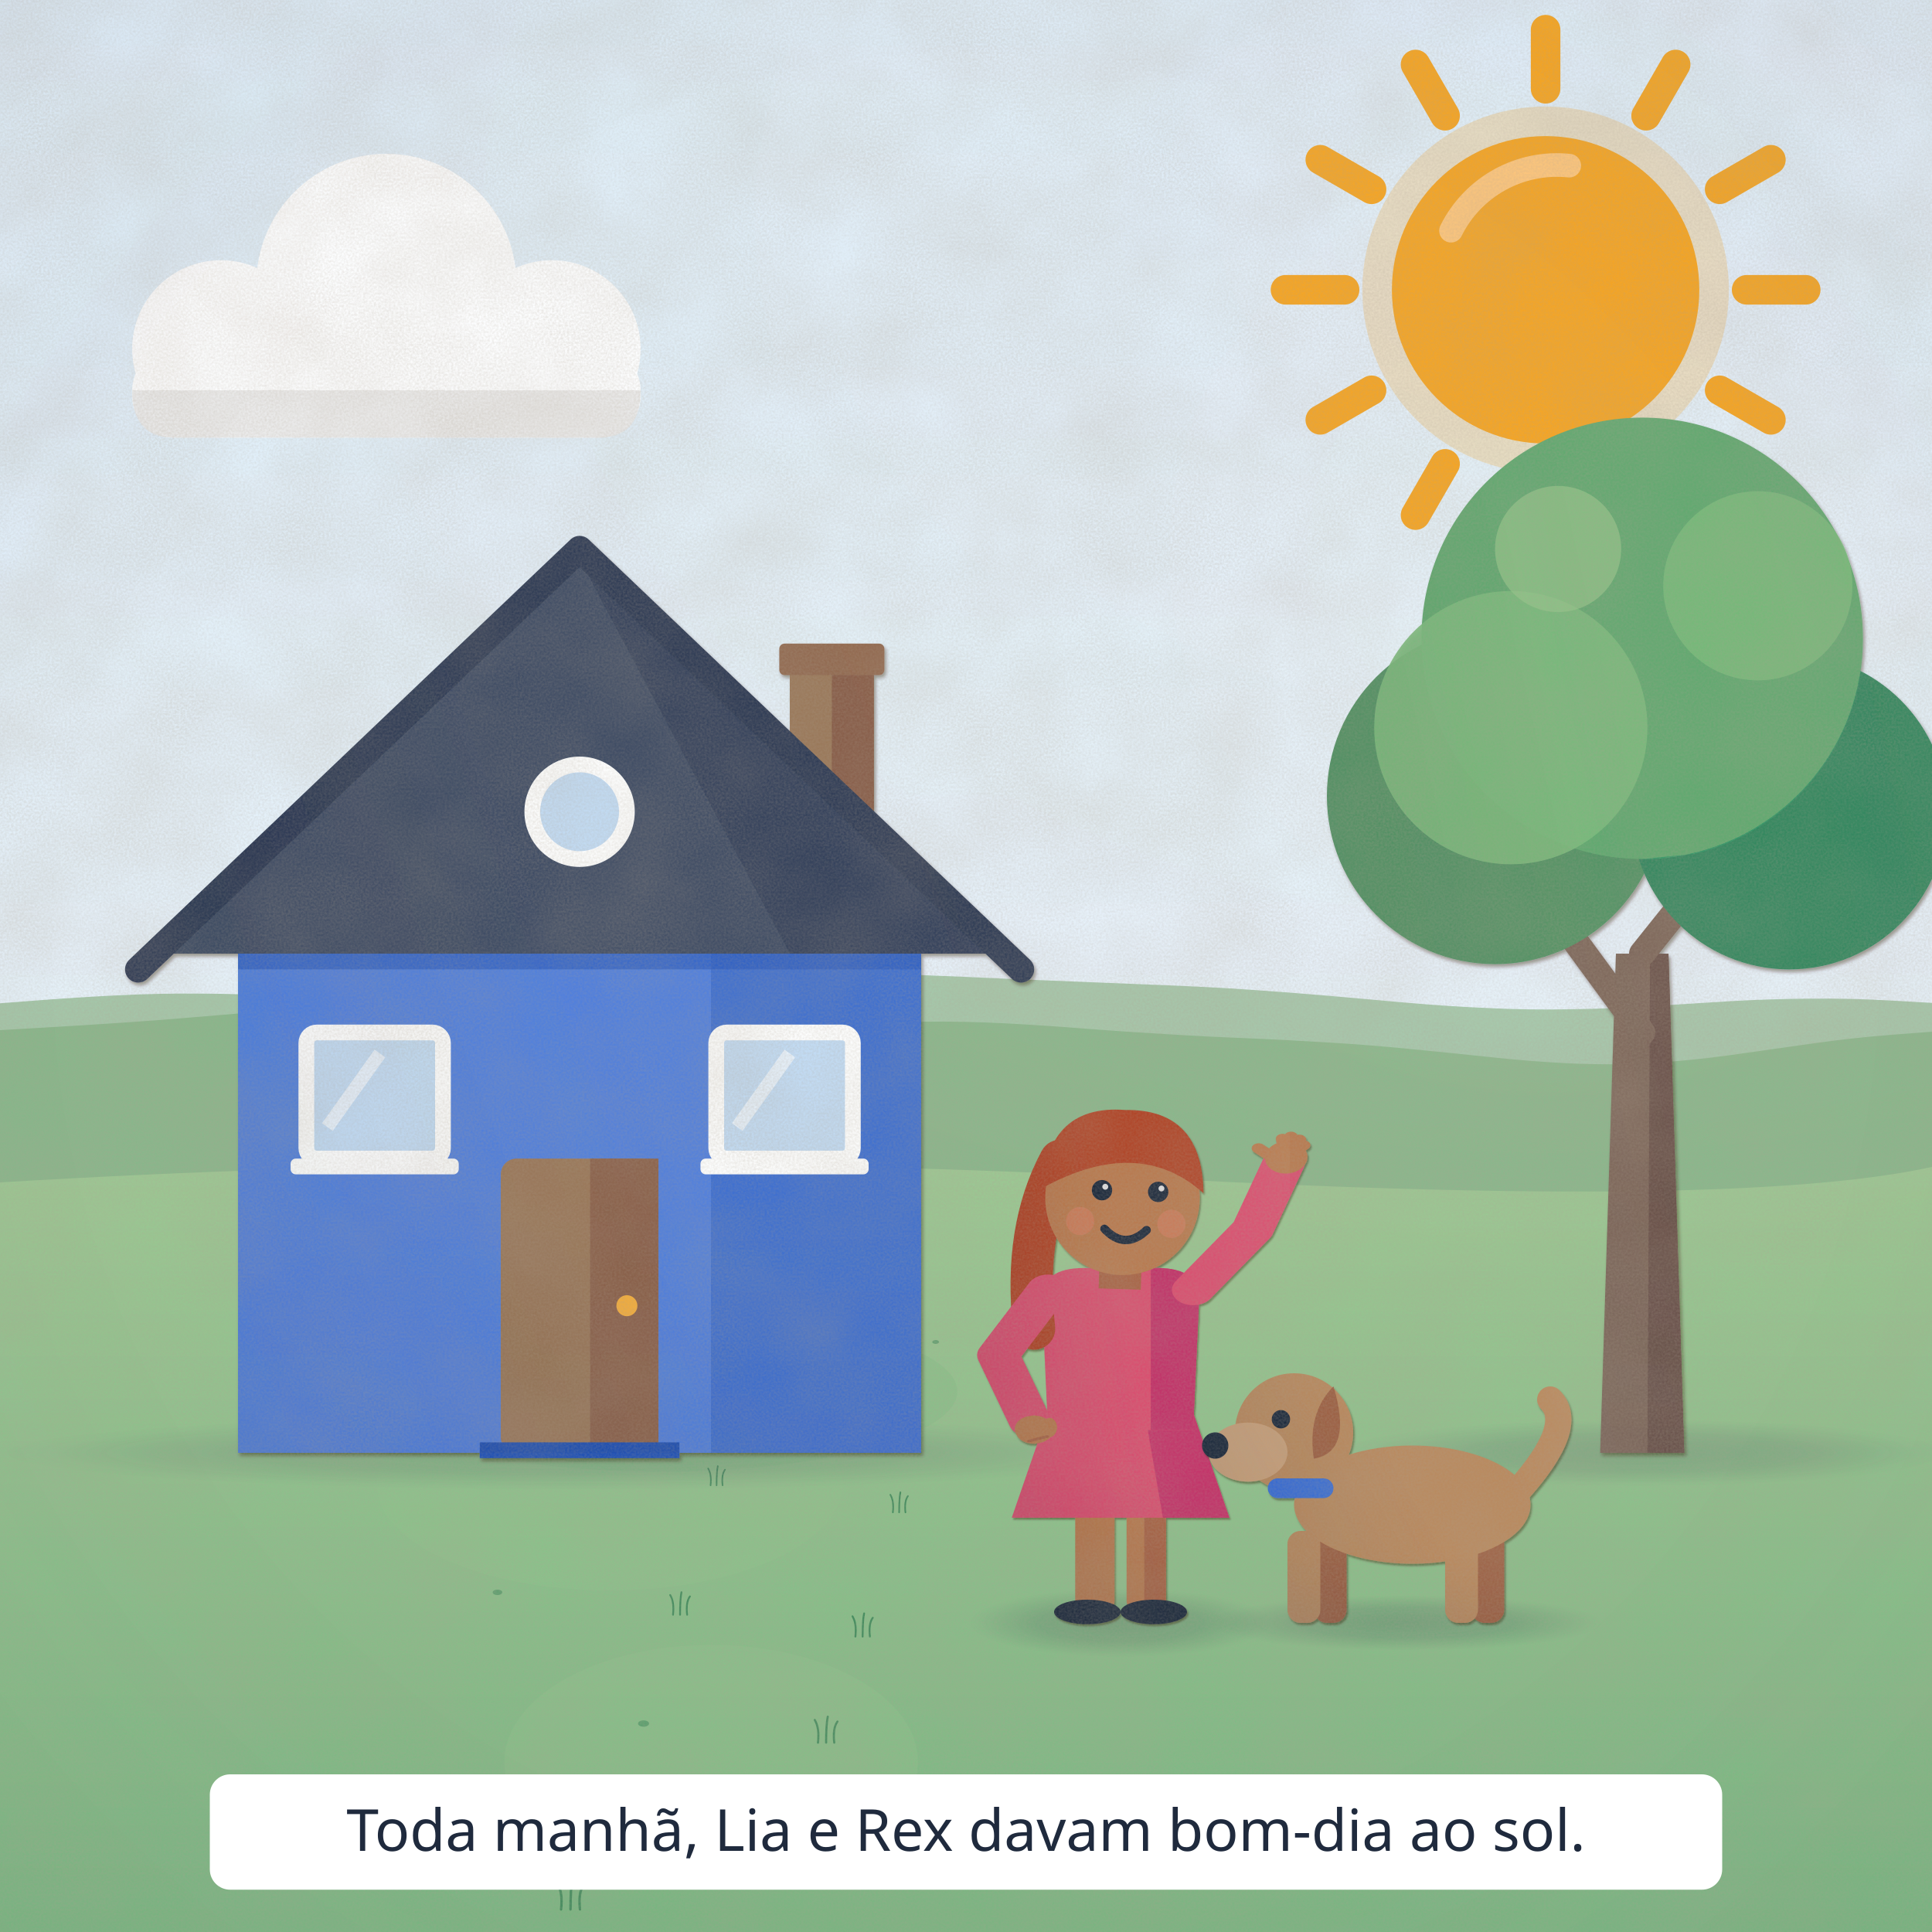
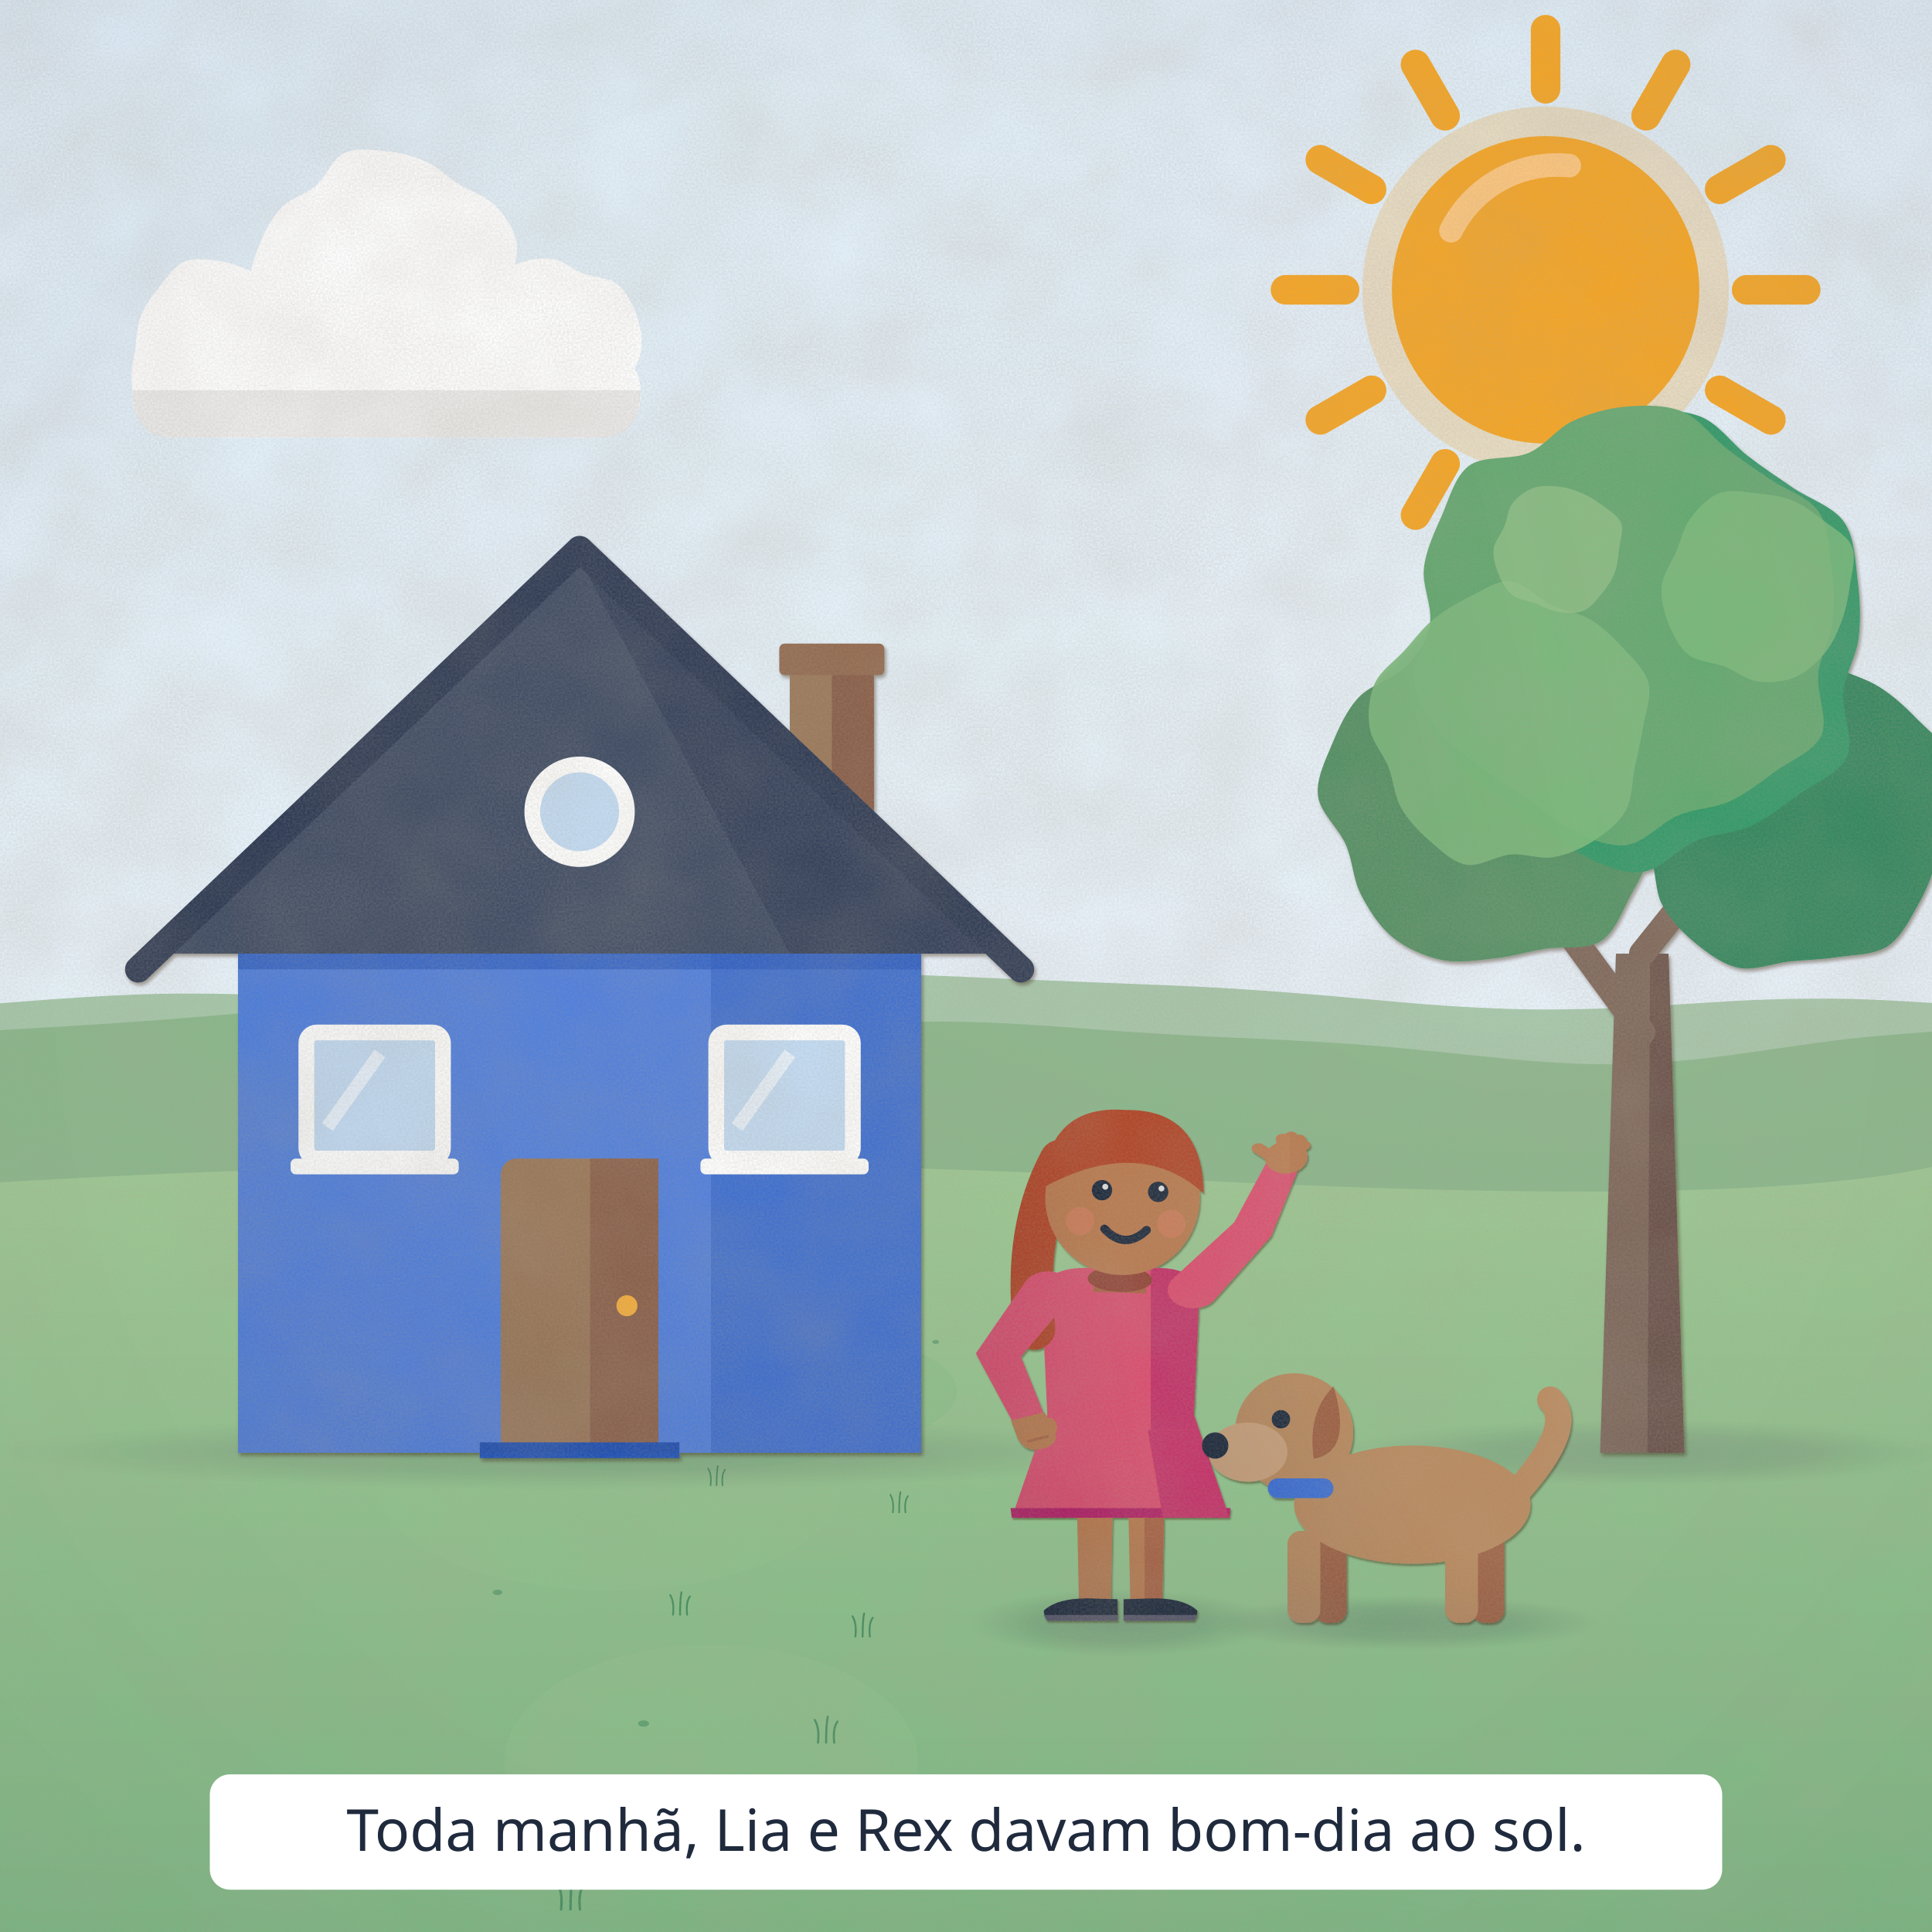
<svg xmlns="http://www.w3.org/2000/svg" width="1000" height="1000" viewBox="0 0 1000 1000">
  <defs>
    <linearGradient id="sky" x1="0" y1="0" x2="0" y2="1">
      <stop offset="0" stop-color="#DCEBF7" />
      <stop offset="0.55" stop-color="#e6f1f9" />
      <stop offset="0.85" stop-color="#EFF6FC" />
      <stop offset="1" stop-color="#EEF5FB" />
    </linearGradient>
    <linearGradient id="ground" x1="0" y1="0" x2="0" y2="1">
      <stop offset="0" stop-color="#9CC793" />
      <stop offset="1" stop-color="#7AB582" />
    </linearGradient>
    <radialGradient id="cshadow">
      <stop offset="0" stop-color="rgb(31,42,61)" stop-opacity="0.195" />
      <stop offset="0.55" stop-color="rgb(31,42,61)" stop-opacity="0.143" />
      <stop offset="1" stop-color="rgb(31,42,61)" stop-opacity="0" />
    </radialGradient>
    <filter id="hazeFar" color-interpolation-filters="sRGB">
      <feColorMatrix type="matrix" values="0.68 0 0 0 0.299 0 0.68 0 0 0.307 0 0 0.68 0 0.315 0 0 0 1 0" />
    </filter>
    <filter id="hazeMid" color-interpolation-filters="sRGB">
      <feColorMatrix type="matrix" values="0.87 0 0 0 0.121 0 0.87 0 0 0.125 0 0 0.87 0 0.128 0 0 0 1 0" />
    </filter>
    <linearGradient id="lgLight" x1="1" y1="0" x2="0" y2="0.35">
      <stop offset="0" stop-color="#FFF4DE" stop-opacity="0.047" />
      <stop offset="0.42" stop-color="#FFF4DE" stop-opacity="0" />
    </linearGradient>
    <linearGradient id="lgShade" x1="1" y1="0" x2="0" y2="0.35">
      <stop offset="0.6" stop-color="rgb(31,42,61)" stop-opacity="0" />
      <stop offset="1" stop-color="rgb(31,42,61)" stop-opacity="0.090" />
    </linearGradient>
    <linearGradient id="lgAO" x1="0" y1="0" x2="0" y2="1">
      <stop offset="0.72" stop-color="rgb(31,42,61)" stop-opacity="0" />
      <stop offset="1" stop-color="rgb(31,42,61)" stop-opacity="0.058" />
    </linearGradient>
    <filter id="toWhite" color-interpolation-filters="sRGB">
      <feColorMatrix values="0 0 0 0 1 0 0 0 0 1 0 0 0 0 1 0 0 0 1 0" />
    </filter>
    <filter id="castF" x="-30%" y="-30%" width="160%" height="160%" color-interpolation-filters="sRGB">
      <feColorMatrix values="0 0 0 0 0.122 0 0 0 0 0.165 0 0 0 0 0.239 0 0 0 1 0" />
      <feGaussianBlur stdDeviation="3.0" />
    </filter>
    <clipPath id="groundClip">
      <rect y="600.0" width="1000" height="1000" />
    </clipPath>
    <radialGradient id="glow" cx="0.8" cy="0.15" r="0.75">
      <stop offset="0" stop-color="#FFF4DE" stop-opacity="0.099" />
      <stop offset="1" stop-color="#FFF4DE" stop-opacity="0" />
    </radialGradient>
    <linearGradient id="falloff" x1="1" y1="0" x2="0" y2="0">
      <stop offset="0.35" stop-color="rgb(31,42,61)" stop-opacity="0" />
      <stop offset="1" stop-color="rgb(31,42,61)" stop-opacity="0.023" />
    </linearGradient>
    <radialGradient id="sunGlow" cx="0.800" cy="0.288" r="0.32">
      <stop offset="0" stop-color="#FFF4DE" stop-opacity="0.068" />
      <stop offset="0.45" stop-color="#FFF4DE" stop-opacity="0.025" />
      <stop offset="1" stop-color="#FFF4DE" stop-opacity="0" />
    </radialGradient>
    <radialGradient id="vignette" cx="0.5" cy="0.5" r="0.75">
      <stop offset="0.6" stop-color="rgb(31,42,61)" stop-opacity="0" />
      <stop offset="1" stop-color="rgb(31,42,61)" stop-opacity="0.031" />
    </radialGradient>
  </defs>
  <rect width="1000" height="1000" fill="url(#sky)" />
  <path d="M 0 519.3 Q 0.0 519.3 20.8 517.7 Q 41.7 516.1 62.5 515.1 Q 83.3 514.1 104.2 514.3 Q 125.0 514.4 145.8 515.5 Q 166.7 516.6 187.5 517.6 Q 208.3 518.7 229.2 518.7 Q 250.0 518.7 270.8 517.2 Q 291.7 515.7 312.5 513.3 Q 333.3 510.9 354.2 508.6 Q 375.0 506.4 395.8 505.1 Q 416.7 503.9 437.5 503.9 Q 458.3 504.0 479.2 504.8 Q 500.0 505.6 520.8 506.6 Q 541.7 507.5 562.5 508.3 Q 583.3 509.1 604.2 510.0 Q 625.0 510.8 645.8 512.2 Q 666.7 513.6 687.5 515.4 Q 708.3 517.3 729.2 519.1 Q 750.0 520.9 770.8 521.8 Q 791.7 522.8 812.5 522.4 Q 833.3 522.1 854.2 520.8 Q 875.0 519.5 895.8 518.2 Q 916.7 517.0 937.5 516.9 Q 958.3 516.7 979.2 517.9 L 1000.0 519.1 L 1000.0 1000.0 L 0 1000.0 Z" fill="#a4c6a9" />
  <path d="M 0 533.2 Q 0.0 533.2 20.8 532.0 Q 41.7 530.8 62.5 529.4 Q 83.3 528.0 104.2 526.2 Q 125.0 524.4 145.8 522.8 Q 166.7 521.1 187.5 520.9 Q 208.3 520.6 229.2 522.2 Q 250.0 523.9 270.8 526.6 Q 291.7 529.3 312.5 531.4 Q 333.3 533.6 354.2 533.9 Q 375.0 534.3 395.8 533.0 Q 416.7 531.8 437.5 530.4 Q 458.3 529.1 479.2 528.8 Q 500.0 528.6 520.8 529.7 Q 541.7 530.8 562.5 532.5 Q 583.3 534.1 604.2 535.3 Q 625.0 536.6 645.8 537.4 Q 666.7 538.3 687.5 539.6 Q 708.3 540.8 729.2 542.9 Q 750.0 544.9 770.8 547.1 Q 791.7 549.4 812.5 550.4 Q 833.3 551.4 854.2 550.2 Q 875.0 549.0 895.8 546.1 Q 916.7 543.2 937.5 540.2 Q 958.3 537.2 979.2 535.6 L 1000.0 534.0 L 1000.0 1000.0 L 0 1000.0 Z" fill="#89b68b" />
  <path d="M0 612 Q300 594 600 610 T1000 604 L1000 1000 L0 1000 Z" fill="url(#ground)" />
  <ellipse cx="315.5" cy="768.6" rx="120.3" ry="54.6" fill="#91C28D" fill-opacity="0.35" stroke-opacity="0.35" />
  <ellipse cx="341.8" cy="720.2" rx="153.7" ry="41.5" fill="#80B984" fill-opacity="0.35" stroke-opacity="0.35" />
  <ellipse cx="368.1" cy="911.8" rx="107.0" ry="60.4" fill="#91C28D" fill-opacity="0.35" stroke-opacity="0.35" />
  <g transform="translate(257.5 824.2) scale(0.71)">
    <ellipse cx="0" cy="0" rx="3.5" ry="2" fill="#448D5F" fill-opacity="0.6" stroke-opacity="0.6" />
  </g>
  <g transform="translate(295.3 988.3) scale(0.98)">
    <path d="M -5 0 Q -4 -9 -7 -14 M 0 0 Q 0 -11 1 -16 M 5 0 Q 4 -9 7 -13" stroke="#448D5F" stroke-width="1.3" fill="none" stroke-linecap="round" />
  </g>
  <g transform="translate(314.2 942.3) scale(0.91)">
    <path d="M -5 0 Q -4 -9 -7 -14 M 0 0 Q 0 -11 1 -16 M 5 0 Q 4 -9 7 -13" stroke="#448D5F" stroke-width="1.3" fill="none" stroke-linecap="round" />
  </g>
  <g transform="translate(333.1 892.1) scale(0.82)">
    <ellipse cx="0" cy="0" rx="3.5" ry="2" fill="#448D5F" fill-opacity="0.6" stroke-opacity="0.6" />
  </g>
  <g transform="translate(352.0 835.8) scale(0.73)">
    <path d="M -5 0 Q -4 -9 -7 -14 M 0 0 Q 0 -11 1 -16 M 5 0 Q 4 -9 7 -13" stroke="#448D5F" stroke-width="1.3" fill="none" stroke-linecap="round" />
  </g>
  <g transform="translate(370.9 768.8) scale(0.62)">
    <path d="M -5 0 Q -4 -9 -7 -14 M 0 0 Q 0 -11 1 -16 M 5 0 Q 4 -9 7 -13" stroke="#448D5F" stroke-width="1.3" fill="none" stroke-linecap="round" />
  </g>
  <g transform="translate(389.8 668.0) scale(0.46)">
    <path d="M -5 0 Q -4 -9 -7 -14 M 0 0 Q 0 -11 1 -16 M 5 0 Q 4 -9 7 -13" stroke="#448D5F" stroke-width="1.3" fill="none" stroke-linecap="round" />
  </g>
  <g transform="translate(408.7 951.3) scale(0.92)">
    <ellipse cx="0" cy="0" rx="3.5" ry="2" fill="#448D5F" fill-opacity="0.6" stroke-opacity="0.6" />
  </g>
  <g transform="translate(427.6 902.0) scale(0.84)">
    <path d="M -5 0 Q -4 -9 -7 -14 M 0 0 Q 0 -11 1 -16 M 5 0 Q 4 -9 7 -13" stroke="#448D5F" stroke-width="1.3" fill="none" stroke-linecap="round" />
  </g>
  <g transform="translate(446.5 847.1) scale(0.75)">
    <path d="M -5 0 Q -4 -9 -7 -14 M 0 0 Q 0 -11 1 -16 M 5 0 Q 4 -9 7 -13" stroke="#448D5F" stroke-width="1.3" fill="none" stroke-linecap="round" />
  </g>
  <g transform="translate(465.4 782.8) scale(0.65)">
    <path d="M -5 0 Q -4 -9 -7 -14 M 0 0 Q 0 -11 1 -16 M 5 0 Q 4 -9 7 -13" stroke="#448D5F" stroke-width="1.3" fill="none" stroke-linecap="round" />
  </g>
  <g transform="translate(484.3 694.6) scale(0.50)">
    <ellipse cx="0" cy="0" rx="3.5" ry="2" fill="#448D5F" fill-opacity="0.6" stroke-opacity="0.6" />
  </g>
  <g transform="translate(503.2 960.1) scale(0.94)">
    <path d="M -5 0 Q -4 -9 -7 -14 M 0 0 Q 0 -11 1 -16 M 5 0 Q 4 -9 7 -13" stroke="#448D5F" stroke-width="1.3" fill="none" stroke-linecap="round" />
  </g>
  <rect width="1000" height="750" fill="url(#glow)" style="mix-blend-mode: screen;" />
  <rect width="1000" height="1000" fill="url(#sunGlow)" style="mix-blend-mode: screen;" />
  <g style="isolation: isolate;">
    <g id="sol" transform="translate(800.0 287.7) scale(3.060)">
      <g id="b_sol">
        <circle cx="0" cy="-45" r="31" fill="#F5A524" fill-opacity="0.25" stroke-opacity="0.25" />
        <path d="M34 -45 L44 -45" stroke="#F5A524" stroke-width="5" stroke-linecap="round" />
        <path d="M29.44 -28 L38.11 -23" stroke="#F5A524" stroke-width="5" stroke-linecap="round" />
        <path d="M17 -15.56 L22 -6.89" stroke="#F5A524" stroke-width="5" stroke-linecap="round" />
        <path d="M0 -11 L0 -1" stroke="#F5A524" stroke-width="5" stroke-linecap="round" />
        <path d="M-17 -15.56 L-22 -6.89" stroke="#F5A524" stroke-width="5" stroke-linecap="round" />
        <path d="M-29.44 -28 L-38.11 -23" stroke="#F5A524" stroke-width="5" stroke-linecap="round" />
        <path d="M-34 -45 L-44 -45" stroke="#F5A524" stroke-width="5" stroke-linecap="round" />
        <path d="M-29.44 -62 L-38.11 -67" stroke="#F5A524" stroke-width="5" stroke-linecap="round" />
        <path d="M-17 -74.44 L-22 -83.11" stroke="#F5A524" stroke-width="5" stroke-linecap="round" />
        <path d="M0 -79 L0 -89" stroke="#F5A524" stroke-width="5" stroke-linecap="round" />
        <path d="M17 -74.44 L22 -83.11" stroke="#F5A524" stroke-width="5" stroke-linecap="round" />
        <path d="M29.44 -62 L38.11 -67" stroke="#F5A524" stroke-width="5" stroke-linecap="round" />
        <circle cx="0" cy="-45" r="26" fill="#F5A524" />
        <path d="M-16 -55 A20 20 0 0 1 4 -66" stroke="#FFC77C" stroke-width="4" fill="none" stroke-linecap="round" />
      </g>
    </g>
  </g>
  <g style="isolation: isolate;">
    <g id="nuvem" transform="translate(200.0 226.5) scale(3.060)">
      <g id="b_nuvem">
-         <g fill="#FFFFFF" opacity="0.94">
-           <circle cx="-28" cy="-15" r="15" />
-           <circle cx="0" cy="-26" r="22" />
-           <circle cx="28" cy="-15" r="15" />
-           <rect x="-43" y="-15" width="86" height="15" rx="7" />
+         <g opacity="0.94">
+           <path d="M-12.7 -15C-12.95 -13.14 -14.51 -11.53 -15.23 -9.71C-15.96 -7.89 -15.93 -5.58 -17.07 -4.07C-18.2 -2.55 -20.23 -1.31 -22.05 -0.64C-23.87 0.03 -26.09 0.14 -28 -0.05C-29.91 -0.24 -31.73 -1.03 -33.48 -1.77C-35.23 -2.51 -36.95 -3.3 -38.52 -4.48C-40.09 -5.66 -42.24 -7.08 -42.9 -8.83C-43.56 -10.58 -42.7 -13.04 -42.47 -15C-42.24 -16.96 -42.19 -18.86 -41.52 -20.6C-40.85 -22.34 -39.68 -23.92 -38.45 -25.45C-37.21 -26.98 -35.86 -29.05 -34.12 -29.78C-32.38 -30.5 -29.92 -30.1 -28 -29.81C-26.08 -29.52 -24.4 -28.72 -22.59 -28.06C-20.78 -27.4 -18.61 -27.05 -17.14 -25.86C-15.67 -24.67 -14.5 -22.71 -13.76 -20.9C-13.02 -19.09 -12.46 -16.86 -12.7 -15Z" fill="#FFFFFF" />
+           <path d="M21.01 -26C20.76 -23.7 21.01 -21.5 20.48 -19.34C19.96 -17.18 18.95 -15.11 17.84 -13.04C16.74 -10.97 15.76 -8.07 13.85 -6.93C11.95 -5.8 8.73 -6.66 6.42 -6.24C4.11 -5.83 2.22 -4.68 0 -4.45C-2.22 -4.21 -4.61 -4.36 -6.88 -4.83C-9.15 -5.3 -11.88 -5.83 -13.61 -7.27C-15.34 -8.7 -16.23 -11.4 -17.27 -13.45C-18.31 -15.5 -18.9 -17.46 -19.85 -19.55C-20.8 -21.64 -22.73 -23.77 -22.99 -26C-23.24 -28.23 -22.23 -30.79 -21.36 -32.94C-20.49 -35.09 -19.31 -37.3 -17.76 -38.9C-16.2 -40.5 -13.77 -41 -12.01 -42.53C-10.25 -44.06 -9.18 -47.1 -7.18 -48.09C-5.18 -49.07 -2.32 -48.68 0 -48.45C2.32 -48.21 4.68 -47.6 6.72 -46.67C8.76 -45.74 10.32 -44.09 12.25 -42.86C14.19 -41.64 16.7 -40.93 18.32 -39.31C19.95 -37.69 21.55 -35.37 22 -33.15C22.45 -30.93 21.27 -28.3 21.01 -26Z" fill="#FFFFFF" />
+           <path d="M43.12 -15C42.92 -13.11 41.81 -11.36 41.07 -9.59C40.32 -7.81 39.8 -5.92 38.64 -4.36C37.48 -2.8 35.9 -0.87 34.12 -0.22C32.35 0.43 29.95 -0.26 28 -0.47C26.05 -0.68 24.13 -0.79 22.4 -1.47C20.66 -2.16 19.15 -3.37 17.6 -4.6C16.05 -5.83 13.81 -7.1 13.1 -8.83C12.4 -10.56 13.08 -13.06 13.36 -15C13.64 -16.94 14.12 -18.69 14.77 -20.48C15.42 -22.27 16.04 -24.27 17.25 -25.75C18.47 -27.23 20.26 -28.61 22.05 -29.36C23.84 -30.1 26.13 -30.49 28 -30.22C29.87 -29.96 31.46 -28.47 33.29 -27.77C35.12 -27.06 37.49 -27.13 38.98 -25.98C40.48 -24.84 41.56 -22.73 42.24 -20.9C42.93 -19.07 43.31 -16.89 43.12 -15Z" fill="#FFFFFF" />
+           <rect x="-43" y="-15" width="86" height="15" rx="7" fill="#FFFFFF" />
        </g>
        <path d="M-43 -8 Q-43 0 -36 0 L36 0 Q43 0 43 -8 Z" fill="#E8E8E8" fill-opacity="0.9" stroke-opacity="0.9" />
      </g>
    </g>
  </g>
  <g transform="translate(300.0 752.0) scale(2.720)" filter="url(#hazeMid)">
    <ellipse cx="0" cy="0" rx="110.0" ry="7.0" fill="url(#cshadow)" />
  </g>
  <g style="isolation: isolate;">
    <filter id="dr_casa" x="-20%" y="-20%" width="140%" height="150%">
      <feGaussianBlur in="SourceAlpha" stdDeviation="0.809" />
      <feOffset dx="0.919" dy="1.471" result="b" />
      <feFlood flood-color="#2B1D10" flood-opacity="0.42" />
      <feComposite in2="b" operator="in" result="sh" />
      <feMerge>
        <feMergeNode in="sh" />
        <feMergeNode in="SourceGraphic" />
      </feMerge>
    </filter>
    <g filter="url(#dr_casa)">
      <g id="casa" transform="translate(300.0 752.0) scale(2.720)" filter="url(#hazeMid)">
        <g id="b_casa">
          <rect x="40" y="-150" width="16" height="32" rx="0" fill="#8E6542" />
          <rect x="48" y="-150" width="8" height="32" rx="0" fill="#794630" />
          <rect x="38" y="-154" width="20" height="6" rx="1" fill="#845538" />
          <rect x="-65" y="-100" width="130" height="100" rx="0" fill="#3A6FD8" />
          <rect x="25" y="-100" width="40" height="100" rx="0" fill="#275CC8" />
          <path d="M-65 -100 L65 -100 L65 -92 L-65 -92 Z" fill="#0B42B4" fill-opacity="0.6" stroke-opacity="0.6" />
          <path d="M-80 -95 L0 -170 L80 -95 Z" fill="#25344F" />
          <path d="M0 -170 L80 -95 L40 -95 Z" fill="#182743" />
          <path d="M-84 -92 L0 -172 L84 -92" stroke="#101F3B" stroke-width="5" fill="none" stroke-linejoin="round" stroke-linecap="round" />
          <rect x="-15" y="-56" width="30" height="56" rx="3" fill="#8E6542" />
          <rect x="2" y="-56" width="13" height="56" rx="0" fill="#7E4E34" />
          <circle cx="9" cy="-28" r="2" fill="#F5A524" />
          <rect x="-19" y="-2" width="38" height="3" rx="0" fill="#0037AA" />
          <rect x="-52" y="-80" width="26" height="24" rx="2" fill="#BCD7F2" stroke="#FFFFFF" stroke-width="3" />
          <path d="M-48 -62 L-38 -76" stroke="#FFFFFF" stroke-width="2.5" fill-opacity="0.6" stroke-opacity="0.6" />
          <rect x="-55" y="-56" width="32" height="3" rx="1" fill="#FFFFFF" />
          <rect x="26" y="-80" width="26" height="24" rx="2" fill="#BCD7F2" stroke="#FFFFFF" stroke-width="3" />
          <path d="M30 -62 L40 -76" stroke="#FFFFFF" stroke-width="2.5" fill-opacity="0.6" stroke-opacity="0.6" />
          <rect x="23" y="-56" width="32" height="3" rx="1" fill="#FFFFFF" />
          <circle cx="0" cy="-122" r="9" fill="#BCD7F2" stroke="#FFFFFF" stroke-width="3" />
        </g>
      </g>
    </g>
    <mask id="mk_casa" maskUnits="userSpaceOnUse" x="-4.6" y="180.8" width="609.3" height="571.2">
      <use href="#b_casa" transform="translate(300.0 752.0) scale(2.720)" filter="url(#toWhite)" />
    </mask>
    <g mask="url(#mk_casa)" opacity="0.6">
      <rect x="-4.6" y="180.8" width="609.3" height="571.2" fill="url(#lgLight)" style="mix-blend-mode: screen;" />
      <rect x="-4.6" y="180.8" width="609.3" height="571.2" fill="url(#lgShade)" style="mix-blend-mode: multiply;" />
      <rect x="82.4" y="276.0" width="435.2" height="476.0" fill="url(#lgAO)" style="mix-blend-mode: multiply;" />
    </g>
  </g>
  <g transform="translate(850.0 752.0) scale(2.720)" filter="url(#hazeMid)">
    <ellipse cx="0" cy="0" rx="57.5" ry="6.3" fill="url(#cshadow)" />
  </g>
  <g style="isolation: isolate;">
    <filter id="dr_arv" x="-20%" y="-20%" width="140%" height="150%">
      <feGaussianBlur in="SourceAlpha" stdDeviation="0.809" />
      <feOffset dx="0.919" dy="1.471" result="b" />
      <feFlood flood-color="#2B1D10" flood-opacity="0.42" />
      <feComposite in2="b" operator="in" result="sh" />
      <feMerge>
        <feMergeNode in="sh" />
        <feMergeNode in="SourceGraphic" />
      </feMerge>
    </filter>
    <g filter="url(#dr_arv)">
      <g id="arv" transform="translate(850.0 752.0) scale(2.720)" filter="url(#hazeMid)">
        <g id="b_arv">
          <path d="M-8 0 L-5 -95 L5 -95 L8 0 Z" fill="#6E5444" />
          <path d="M1 0 L1.5 -95 L5 -95 L8 0 Z" fill="#5A3C33" />
          <path d="M0 -80 L-22 -110 M0 -95 L20 -120" stroke="#6E5444" stroke-width="5" stroke-linecap="round" />
-           <circle cx="-28" cy="-125" r="32" fill="#3D8550" />
-           <circle cx="28" cy="-122" r="30" fill="#19784A" />
-           <circle cx="0" cy="-155" r="42" fill="#4E9E5C" />
-           <path d="M0 -113 A42 42 0 0 0 42 -155 A42 42 0 0 1 10 -114 Z" fill="#1A8C54" />
-           <circle cx="-25" cy="-138" r="26" fill="#6BB36A" fill-opacity="0.9" stroke-opacity="0.9" />
-           <circle cx="-16" cy="-172" r="12" fill="#86BF79" fill-opacity="0.7" stroke-opacity="0.7" />
-           <circle cx="22" cy="-165" r="18" fill="#6BB36A" fill-opacity="0.8" stroke-opacity="0.8" />
+           <path d="M2.31 -125C1.89 -121.62 2.66 -118.41 1.93 -115.28C1.19 -112.14 -0.48 -109.19 -2.12 -106.2C-3.76 -103.21 -5.17 -99.06 -7.91 -97.35C-10.65 -95.63 -15.2 -96.45 -18.55 -95.91C-21.9 -95.37 -24.74 -94.46 -28 -94.11C-31.26 -93.76 -34.89 -93.13 -38.14 -93.8C-41.39 -94.47 -44.94 -96.04 -47.51 -98.14C-50.09 -100.24 -52.11 -103.47 -53.6 -106.4C-55.08 -109.34 -55.06 -112.67 -56.41 -115.77C-57.76 -118.87 -61.27 -121.79 -61.69 -125C-62.11 -128.21 -60.24 -131.92 -58.94 -135.05C-57.64 -138.19 -56.14 -141.47 -53.9 -143.82C-51.66 -146.16 -48.12 -146.96 -45.53 -149.12C-42.93 -151.28 -41.25 -155.28 -38.33 -156.78C-35.4 -158.28 -31.33 -158.46 -28 -158.11C-24.67 -157.76 -21.38 -156.03 -18.36 -154.67C-15.34 -153.3 -12.65 -151.69 -9.89 -149.92C-7.14 -148.15 -4.21 -146.42 -1.82 -144.02C0.57 -141.63 3.77 -138.72 4.46 -135.55C5.14 -132.38 2.73 -128.38 2.31 -125Z" fill="#3D8550" />
+           <path d="M56.38 -122C55.94 -118.83 56.6 -115.88 55.95 -112.92C55.3 -109.96 54.02 -106.99 52.46 -104.23C50.91 -101.47 49.2 -98.02 46.62 -96.37C44.05 -94.72 40.1 -94.79 36.99 -94.32C33.89 -93.84 31.11 -93.84 28 -93.51C24.89 -93.17 21.36 -91.7 18.35 -92.31C15.34 -92.92 12.38 -95.14 9.95 -97.15C7.51 -99.16 5.16 -101.68 3.76 -104.39C2.36 -107.1 2.77 -110.47 1.54 -113.4C0.31 -116.34 -3.18 -118.99 -3.62 -122C-4.06 -125.01 -2.37 -128.54 -1.11 -131.46C0.15 -134.37 1.84 -137.25 3.92 -139.49C6 -141.74 8.93 -142.93 11.36 -144.91C13.78 -146.89 15.68 -149.95 18.45 -151.38C21.23 -152.81 24.93 -153.84 28 -153.51C31.07 -153.17 34.03 -150.68 36.89 -149.37C39.76 -148.07 42.64 -147.31 45.21 -145.69C47.78 -144.07 50.07 -141.95 52.3 -139.65C54.53 -137.36 57.92 -134.88 58.6 -131.94C59.28 -129 56.82 -125.17 56.38 -122Z" fill="#19784A" />
+           <path d="M41.17 -155C40.72 -151.46 38.68 -148.48 38.31 -144.73C37.94 -140.99 40.38 -135.76 38.96 -132.51C37.53 -129.26 32.8 -127.46 29.75 -125.25C26.69 -123.05 23.86 -120.74 20.62 -119.28C17.39 -117.82 13.76 -117.92 10.32 -116.47C6.89 -115.01 3.57 -111.02 0 -110.54C-3.57 -110.06 -7.73 -112.01 -11.09 -113.61C-14.45 -115.21 -17.15 -118.06 -20.13 -120.13C-23.12 -122.19 -26.1 -123.8 -29 -126C-31.89 -128.21 -35.24 -130.42 -37.49 -133.36C-39.74 -136.29 -42.21 -140 -42.5 -143.61C-42.79 -147.22 -39.55 -151.29 -39.21 -155C-38.87 -158.71 -40.84 -162.29 -40.46 -165.84C-40.08 -169.39 -38.44 -172.89 -36.92 -176.32C-35.41 -179.74 -34.27 -184.28 -31.38 -186.38C-28.49 -188.48 -23 -187.42 -19.57 -188.89C-16.14 -190.37 -14.04 -193.7 -10.78 -195.24C-7.52 -196.78 -3.68 -197.84 0 -198.16C3.68 -198.47 7.94 -198.52 11.28 -197.12C14.63 -195.71 17.16 -191.98 20.06 -189.74C22.96 -187.5 25.61 -185.77 28.67 -183.67C31.73 -181.57 36.34 -180.11 38.39 -177.16C40.45 -174.22 40.54 -169.68 41 -165.99C41.47 -162.29 41.62 -158.54 41.17 -155Z" fill="#1A8C54" />
+           <path d="M36.21 -158C35.78 -154.63 33.84 -151.79 33.49 -148.22C33.13 -144.65 35.46 -139.67 34.1 -136.58C32.74 -133.49 28.24 -131.77 25.33 -129.67C22.42 -127.57 19.72 -125.38 16.64 -123.98C13.56 -122.59 10.11 -122.69 6.83 -121.3C3.56 -119.91 0.4 -116.11 -3 -115.66C-6.4 -115.2 -10.37 -117.06 -13.56 -118.58C-16.76 -120.11 -19.33 -122.82 -22.17 -124.79C-25.02 -126.76 -27.86 -128.29 -30.61 -130.39C-33.37 -132.48 -36.56 -134.59 -38.7 -137.39C-40.85 -140.18 -43.2 -143.72 -43.48 -147.15C-43.75 -150.59 -40.67 -154.47 -40.35 -158C-40.02 -161.53 -41.9 -164.94 -41.54 -168.33C-41.17 -171.71 -39.61 -175.04 -38.16 -178.3C-36.72 -181.56 -35.64 -185.89 -32.89 -187.89C-30.13 -189.88 -24.91 -188.87 -21.64 -190.28C-18.37 -191.69 -16.37 -194.85 -13.27 -196.32C-10.16 -197.79 -6.5 -198.8 -3 -199.1C0.5 -199.4 4.56 -199.45 7.75 -198.11C10.93 -196.77 13.34 -193.22 16.1 -191.09C18.86 -188.95 21.39 -187.3 24.3 -185.3C27.21 -183.31 31.6 -181.92 33.56 -179.11C35.52 -176.3 35.61 -171.98 36.05 -168.46C36.49 -164.95 36.64 -161.37 36.21 -158Z" fill="#4E9E5C" />
+           <path d="M0.14 -138C-0.3 -135.31 -0.88 -132.99 -1.43 -130.34C-1.98 -127.7 -1.85 -124.46 -3.17 -122.14C-4.48 -119.82 -7.02 -117.88 -9.32 -116.42C-11.62 -114.95 -14.38 -113.77 -16.99 -113.34C-19.6 -112.92 -22.25 -114.1 -25 -113.87C-27.75 -113.63 -30.88 -111.47 -33.47 -111.92C-36.07 -112.37 -38.5 -114.76 -40.57 -116.57C-42.64 -118.39 -44.63 -120.5 -45.91 -122.81C-47.2 -125.12 -47.28 -127.91 -48.27 -130.44C-49.26 -132.97 -51.43 -135.34 -51.86 -138C-52.3 -140.66 -51.99 -143.96 -50.89 -146.41C-49.78 -148.86 -47.07 -150.69 -45.24 -152.7C-43.4 -154.72 -41.91 -156.8 -39.88 -158.49C-37.85 -160.17 -35.54 -161.57 -33.06 -162.8C-30.58 -164.03 -27.61 -166.1 -25 -165.87C-22.39 -165.63 -19.91 -162.58 -17.41 -161.37C-14.91 -160.17 -12.26 -159.97 -10 -158.64C-7.74 -157.31 -5.71 -155.39 -3.84 -153.37C-1.98 -151.35 0.52 -149.07 1.18 -146.51C1.85 -143.95 0.57 -140.69 0.14 -138Z" fill="#6BB36A" fill-opacity="0.9" stroke-opacity="0.9" />
+           <path d="M-4.4 -172C-4.6 -170.43 -4.68 -168.93 -5.22 -167.53C-5.75 -166.14 -6.62 -164.82 -7.61 -163.61C-8.6 -162.4 -9.74 -160.86 -11.14 -160.26C-12.54 -159.66 -14.47 -159.79 -16 -160.02C-17.53 -160.26 -18.84 -161.1 -20.29 -161.64C-21.74 -162.18 -23.55 -162.33 -24.72 -163.28C-25.9 -164.22 -26.77 -165.84 -27.36 -167.29C-27.95 -168.75 -28.45 -170.51 -28.26 -172C-28.08 -173.49 -26.84 -174.8 -26.25 -176.24C-25.65 -177.69 -25.59 -179.46 -24.68 -180.68C-23.77 -181.9 -22.24 -183.05 -20.8 -183.58C-19.35 -184.11 -17.54 -184.04 -16 -183.88C-14.46 -183.73 -12.97 -183.26 -11.58 -182.67C-10.19 -182.08 -8.91 -181.3 -7.65 -180.35C-6.4 -179.39 -4.58 -178.34 -4.04 -176.95C-3.5 -175.56 -4.21 -173.57 -4.4 -172Z" fill="#86BF79" fill-opacity="0.7" stroke-opacity="0.7" />
+           <path d="M39.51 -165C39.18 -162.66 38.77 -160.51 37.98 -158.38C37.19 -156.25 36.24 -154.01 34.78 -152.22C33.31 -150.44 31.31 -148.56 29.18 -147.65C27.06 -146.75 24.26 -146.45 22 -146.78C19.74 -147.11 17.83 -148.8 15.64 -149.64C13.45 -150.49 10.62 -150.46 8.84 -151.84C7.06 -153.22 5.81 -155.75 4.95 -157.94C4.1 -160.13 3.48 -162.75 3.72 -165C3.97 -167.25 5.53 -169.31 6.44 -171.44C7.35 -173.58 7.79 -175.97 9.17 -177.83C10.54 -179.7 12.56 -181.84 14.7 -182.63C16.84 -183.42 19.67 -182.81 22 -182.57C24.33 -182.32 26.63 -182.04 28.7 -181.19C30.78 -180.33 32.58 -178.91 34.45 -177.45C36.32 -175.99 39.09 -174.5 39.93 -172.43C40.78 -170.35 39.83 -167.34 39.51 -165Z" fill="#6BB36A" fill-opacity="0.8" stroke-opacity="0.8" />
        </g>
      </g>
    </g>
    <mask id="mk_arv" maskUnits="userSpaceOnUse" x="631.0" y="82.9" width="437.9" height="669.1">
      <use href="#b_arv" transform="translate(850.0 752.0) scale(2.720)" filter="url(#toWhite)" />
    </mask>
    <g mask="url(#mk_arv)" opacity="0.6">
      <rect x="631.0" y="82.9" width="437.9" height="669.1" fill="url(#lgLight)" style="mix-blend-mode: screen;" />
      <rect x="631.0" y="82.9" width="437.9" height="669.1" fill="url(#lgShade)" style="mix-blend-mode: multiply;" />
      <rect x="693.6" y="194.4" width="312.8" height="557.6" fill="url(#lgAO)" style="mix-blend-mode: multiply;" />
    </g>
  </g>
  <g transform="translate(580.0 840.0) scale(3.910)">
    <ellipse cx="0" cy="0" rx="20.0" ry="4.5" fill="url(#cshadow)" />
  </g>
  <g style="isolation: isolate;">
    <filter id="dr_lia" x="-20%" y="-20%" width="140%" height="150%">
      <feGaussianBlur in="SourceAlpha" stdDeviation="0.563" />
      <feOffset dx="0.639" dy="1.023" result="b" />
      <feFlood flood-color="#2B1D10" flood-opacity="0.42" />
      <feComposite in2="b" operator="in" result="sh" />
      <feMerge>
        <feMergeNode in="sh" />
        <feMergeNode in="SourceGraphic" />
      </feMerge>
    </filter>
    <g filter="url(#dr_lia)">
      <g id="lia" transform="translate(580.0 840.0) scale(3.910)">
        <g id="b_lia">
          <g transform="scale(0.8 0.58)">
-             <rect x="-7.5" y="-47" width="6.5" height="45" rx="3" fill="#B87A50" />
-             <rect x="1" y="-47" width="6.5" height="45" rx="3" fill="#B87A50" />
-             <rect x="3.925" y="-47" width="3.575" height="45" rx="2" fill="#A86344" />
-             <ellipse cx="-5.5" cy="-2.5" rx="5.5" ry="2.8" fill="#1F2A3D" />
-             <ellipse cx="5.5" cy="-2.5" rx="5.5" ry="2.8" fill="#1F2A3D" />
+             <path d="M-7.5 -47 L-1 -47 L-1.65 -2 L-6.85 -2 Z" fill="#B87A50" />
+             <path d="M1 -47 L7.5 -47 L6.85 -2 L1.65 -2 Z" fill="#B87A50" />
+             <path d="M3.93 -47 L7.5 -47 L6.85 -2 L3.99 -2 Z" fill="#A86344" />
+             <path d="M-0.5 -5.4 L-0.5 -0.8 L-11 -0.8 Q-12.7 -0.8 -12.7 -2.8 Q-10.5 -5.6 -5.5 -5.6 Z" fill="#1F2A3D" />
+             <path d="M-0.5 -1.8 L-12.7 -1.8 L-12.2 -0.5 L-0.5 -0.5 Z" fill="#56586C" />
+             <path d="M0.5 -5.4 L0.5 -0.8 L11 -0.8 Q12.7 -0.8 12.7 -2.8 Q10.5 -5.6 5.5 -5.6 Z" fill="#1F2A3D" />
+             <path d="M0.5 -1.8 L12.7 -1.8 L12.2 -0.5 L0.5 -0.5 Z" fill="#56586C" />
            <path d="M-12 -48 L12 -48 L18 -24 L-18 -24 Z" fill="#D94F70" />
+             <path d="M-18.2 -26.2 L18.2 -26.2 L18 -24 L-18 -24 Z" fill="#B32368" />
            <path d="M4 -48 L12 -48 L18 -24 L7 -24 Z" fill="#C3366B" />
            <path d="M-13 -74 Q-13 -81 -6 -81 L6 -81 Q13 -81 13 -74 L12 -44 L-12 -44 Z" fill="#D94F70" />
            <path d="M5 -81 L6 -81 Q13 -81 13 -74 L12 -44 L5 -44 Z" fill="#C1346B" />
+             <path d="" fill="#B32368" />
          </g>
          <g transform="translate(0 28.35) scale(0.93) rotate(1.76 0 -82)">
-             <rect x="-3" y="-85" width="6" height="7" fill="#A86344" />
+             <path d="M-3 -85 L3 -85 L3.8 -77.5 L-3.8 -77.5 Z" fill="#A86344" />
+             <ellipse cx="0" cy="-79.4" rx="4.6" ry="1.8" fill="#914538" />
            <path d="M-9 -96 Q-14 -86 -12 -72" stroke="#B0462A" stroke-width="6" fill="none" stroke-linecap="round" />
            <circle cx="0" cy="-91" r="11" fill="#B87A50" />
            <path d="M-11.5 -92 Q-11 -104 0 -103.5 Q11 -104 11.5 -92 Q2 -100 -11.5 -92 Z" fill="#B0462A" />
            <circle cx="-2.95" cy="-91.99" r="1.45" fill="#1F2A3D" />
            <circle cx="-2.5" cy="-92.49" r="0.42" fill="#FFFFFF" fill-opacity="0.85" stroke-opacity="0.85" />
            <circle cx="5.05" cy="-91.99" r="1.45" fill="#1F2A3D" />
            <circle cx="5.5" cy="-92.49" r="0.42" fill="#FFFFFF" fill-opacity="0.85" stroke-opacity="0.85" />
            <path d="M-2.429 -86.5 Q0.571 -83.5 3.571 -86.5" stroke="#1F2A3D" stroke-width="1.2" fill="none" stroke-linecap="round" />
            <circle cx="-5.929" cy="-87.5" r="2" fill="#E9806E" fill-opacity="0.35" stroke-opacity="0.35" />
            <circle cx="7.071" cy="-87.5" r="2" fill="#E9806E" fill-opacity="0.35" stroke-opacity="0.35" />
          </g>
          <g transform="scale(0.8 0.58)">
-             <path d="M-12 -76 L-20.23 -61.12 L-15 -46" stroke="#D94F70" fill="none" stroke-linecap="round" stroke-linejoin="round" stroke-width="7" />
+             <path d="M-15.68 -78.03L-15.68 -78.03L-23.95 -61.5L-17.55 -45.12A2.7 2.7 0 0 0 -12.45 -46.88L-12.45 -46.88L-16.5 -60.75L-8.32 -73.97A4.2 4.2 0 0 0 -15.68 -78.03Z" fill="#D94F70" />
            <g transform="translate(-15 -46) rotate(70.94)">
              <ellipse cx="1.2" cy="-0.9" rx="1.9" ry="1.3" fill="#A86344" transform="rotate(30 1.2 -0.9)" />
-               <rect x="-1.2" y="-3.1" width="6.4" height="6.2" rx="3" fill="#B87A50" />
+               <path d="M-1.2 -2.9 L3 -3.2 Q6.6 -3.1 6.6 0 Q6.6 3.1 3 3.2 L-1.2 2.9 Z" fill="#B87A50" />
              <ellipse cx="2.4" cy="-2.6" rx="2.2" ry="1.25" fill="#B87A50" transform="rotate(20 2.4 -2.6)" />
              <path d="M4.2 -1.6 L4.2 1.6" stroke="#A86344" stroke-width="0.6" stroke-linecap="round" />
            </g>
-             <path d="M12 -76 L21.86 -89.85 L27 -105" stroke="#D94F70" fill="none" stroke-linecap="round" stroke-linejoin="round" stroke-width="7" />
+             <path d="M15.42 -73.56L15.42 -73.56L24.92 -88.27L29.56 -104.13A2.7 2.7 0 0 0 24.44 -105.87L24.44 -105.87L18.81 -91.43L8.58 -78.44A4.2 4.2 0 0 0 15.42 -73.56Z" fill="#D94F70" />
            <g transform="translate(27 -105) rotate(-71.27)">
              <ellipse cx="1.3" cy="0" rx="3.7" ry="3.5" fill="#B87A50" />
              <path d="M3 -0.86 L5.14 -1.95" stroke="#B87A50" stroke-width="2.25" stroke-linecap="round" />
              <path d="M3 -0.3 L6.06 -0.78" stroke="#B87A50" stroke-width="2.25" stroke-linecap="round" />
              <path d="M3 0.3 L5.86 0.75" stroke="#B87A50" stroke-width="2.25" stroke-linecap="round" />
              <path d="M3 0.86 L4.87 1.82" stroke="#B87A50" stroke-width="2.25" stroke-linecap="round" />
              <path d="M0.6 -2.2 L1.8 -5" stroke="#B87A50" stroke-width="2.3" stroke-linecap="round" />
            </g>
          </g>
        </g>
      </g>
    </g>
    <mask id="mk_lia" maskUnits="userSpaceOnUse" x="492.4" y="501.8" width="175.2" height="338.2">
      <use href="#b_lia" transform="translate(580.0 840.0) scale(3.910)" filter="url(#toWhite)" />
    </mask>
    <g mask="url(#mk_lia)" opacity="1">
      <rect x="492.4" y="501.8" width="175.2" height="338.2" fill="url(#lgLight)" style="mix-blend-mode: screen;" />
      <rect x="492.4" y="501.8" width="175.2" height="338.2" fill="url(#lgShade)" style="mix-blend-mode: multiply;" />
      <rect x="517.4" y="558.1" width="125.1" height="281.9" fill="url(#lgAO)" style="mix-blend-mode: multiply;" />
    </g>
  </g>
  <g transform="translate(727.6 840.0) scale(3.400)">
    <ellipse cx="0" cy="0" rx="30.0" ry="4.2" fill="url(#cshadow)" />
  </g>
  <g style="isolation: isolate;">
    <filter id="dr_rex" x="-20%" y="-20%" width="140%" height="150%">
      <feGaussianBlur in="SourceAlpha" stdDeviation="0.647" />
      <feOffset dx="0.735" dy="1.176" result="b" />
      <feFlood flood-color="#2B1D10" flood-opacity="0.42" />
      <feComposite in2="b" operator="in" result="sh" />
      <feMerge>
        <feMergeNode in="sh" />
        <feMergeNode in="SourceGraphic" />
      </feMerge>
    </filter>
    <g filter="url(#dr_rex)">
      <g id="rex" transform="translate(727.6 840.0) scale(3.400)">
        <g id="b_rex">
          <g transform="scale(-1 1)">
            <rect x="-15" y="-14" width="5" height="14" rx="2" fill="#9E6245" />
            <rect x="9" y="-14" width="5" height="14" rx="2" fill="#9E6245" />
            <ellipse cx="-1" cy="-18" rx="18" ry="9" fill="#B98A5E" />
            <path d="M-17 -20 Q-26 -30 -22 -34" stroke="#B98A5E" stroke-width="4" fill="none" stroke-linecap="round" />
            <rect x="-11" y="-14" width="5" height="14" rx="2" fill="#B98A5E" />
            <rect x="13" y="-14" width="5" height="14" rx="2" fill="#B98A5E" />
            <circle cx="17" cy="-29" r="9" fill="#B98A5E" />
            <ellipse cx="24" cy="-26" rx="6" ry="4.5" fill="#CAA27C" />
            <circle cx="29" cy="-27" r="2" fill="#1F2A3D" />
            <circle cx="19" cy="-31" r="1.4" fill="#1F2A3D" />
            <path d="M11 -36 Q8 -26 14 -25 Q15 -32 11 -36 Z" fill="#9E6245" />
            <rect x="11" y="-22" width="10" height="3" rx="1.5" fill="#3A6FD8" />
          </g>
        </g>
      </g>
    </g>
    <mask id="mk_rex" maskUnits="userSpaceOnUse" x="608.6" y="693.1" width="238.0" height="146.9">
      <use href="#b_rex" transform="translate(727.6 840.0) scale(3.400)" filter="url(#toWhite)" />
    </mask>
    <g mask="url(#mk_rex)" opacity="1">
      <rect x="608.6" y="693.1" width="238.0" height="146.9" fill="url(#lgLight)" style="mix-blend-mode: screen;" />
      <rect x="608.6" y="693.1" width="238.0" height="146.9" fill="url(#lgShade)" style="mix-blend-mode: multiply;" />
      <rect x="642.6" y="717.6" width="170.0" height="122.4" fill="url(#lgAO)" style="mix-blend-mode: multiply;" />
    </g>
  </g>
  <rect width="1000" height="1000" fill="url(#vignette)" style="mix-blend-mode: multiply;" />
  <filter id="kitTex" x="0" y="0" width="100%" height="100%">
    <feTurbulence type="fractalNoise" baseFrequency="0.9" numOctaves="2" seed="5" result="f" />
    <feTurbulence type="fractalNoise" baseFrequency="0.02" numOctaves="3" seed="11" result="m" />
    <feComposite in="f" in2="m" operator="arithmetic" k2="0.6" k3="0.4" result="mix" />
    <feColorMatrix in="mix" type="matrix" values="0 0 0 0 0.42  0 0 0 0 0.36  0 0 0 0 0.28  0.5 0 0 0 -0.12" />
  </filter>
  <rect width="1000" height="1000" filter="url(#kitTex)" fill-opacity="0.55" stroke-opacity="0.55" />
  <rect x="108.6" y="918.4" width="782.8" height="59.7" rx="10.5" fill="#FFFFFF" />
  <text x="500.0" y="958.0" font-family="Poppins" font-size="30.0" font-weight="400" fill="#1F2A3D" text-anchor="middle">
    <tspan x="500.0">Toda manhã, Lia e Rex davam bom-dia ao sol.</tspan>
  </text>
</svg>
